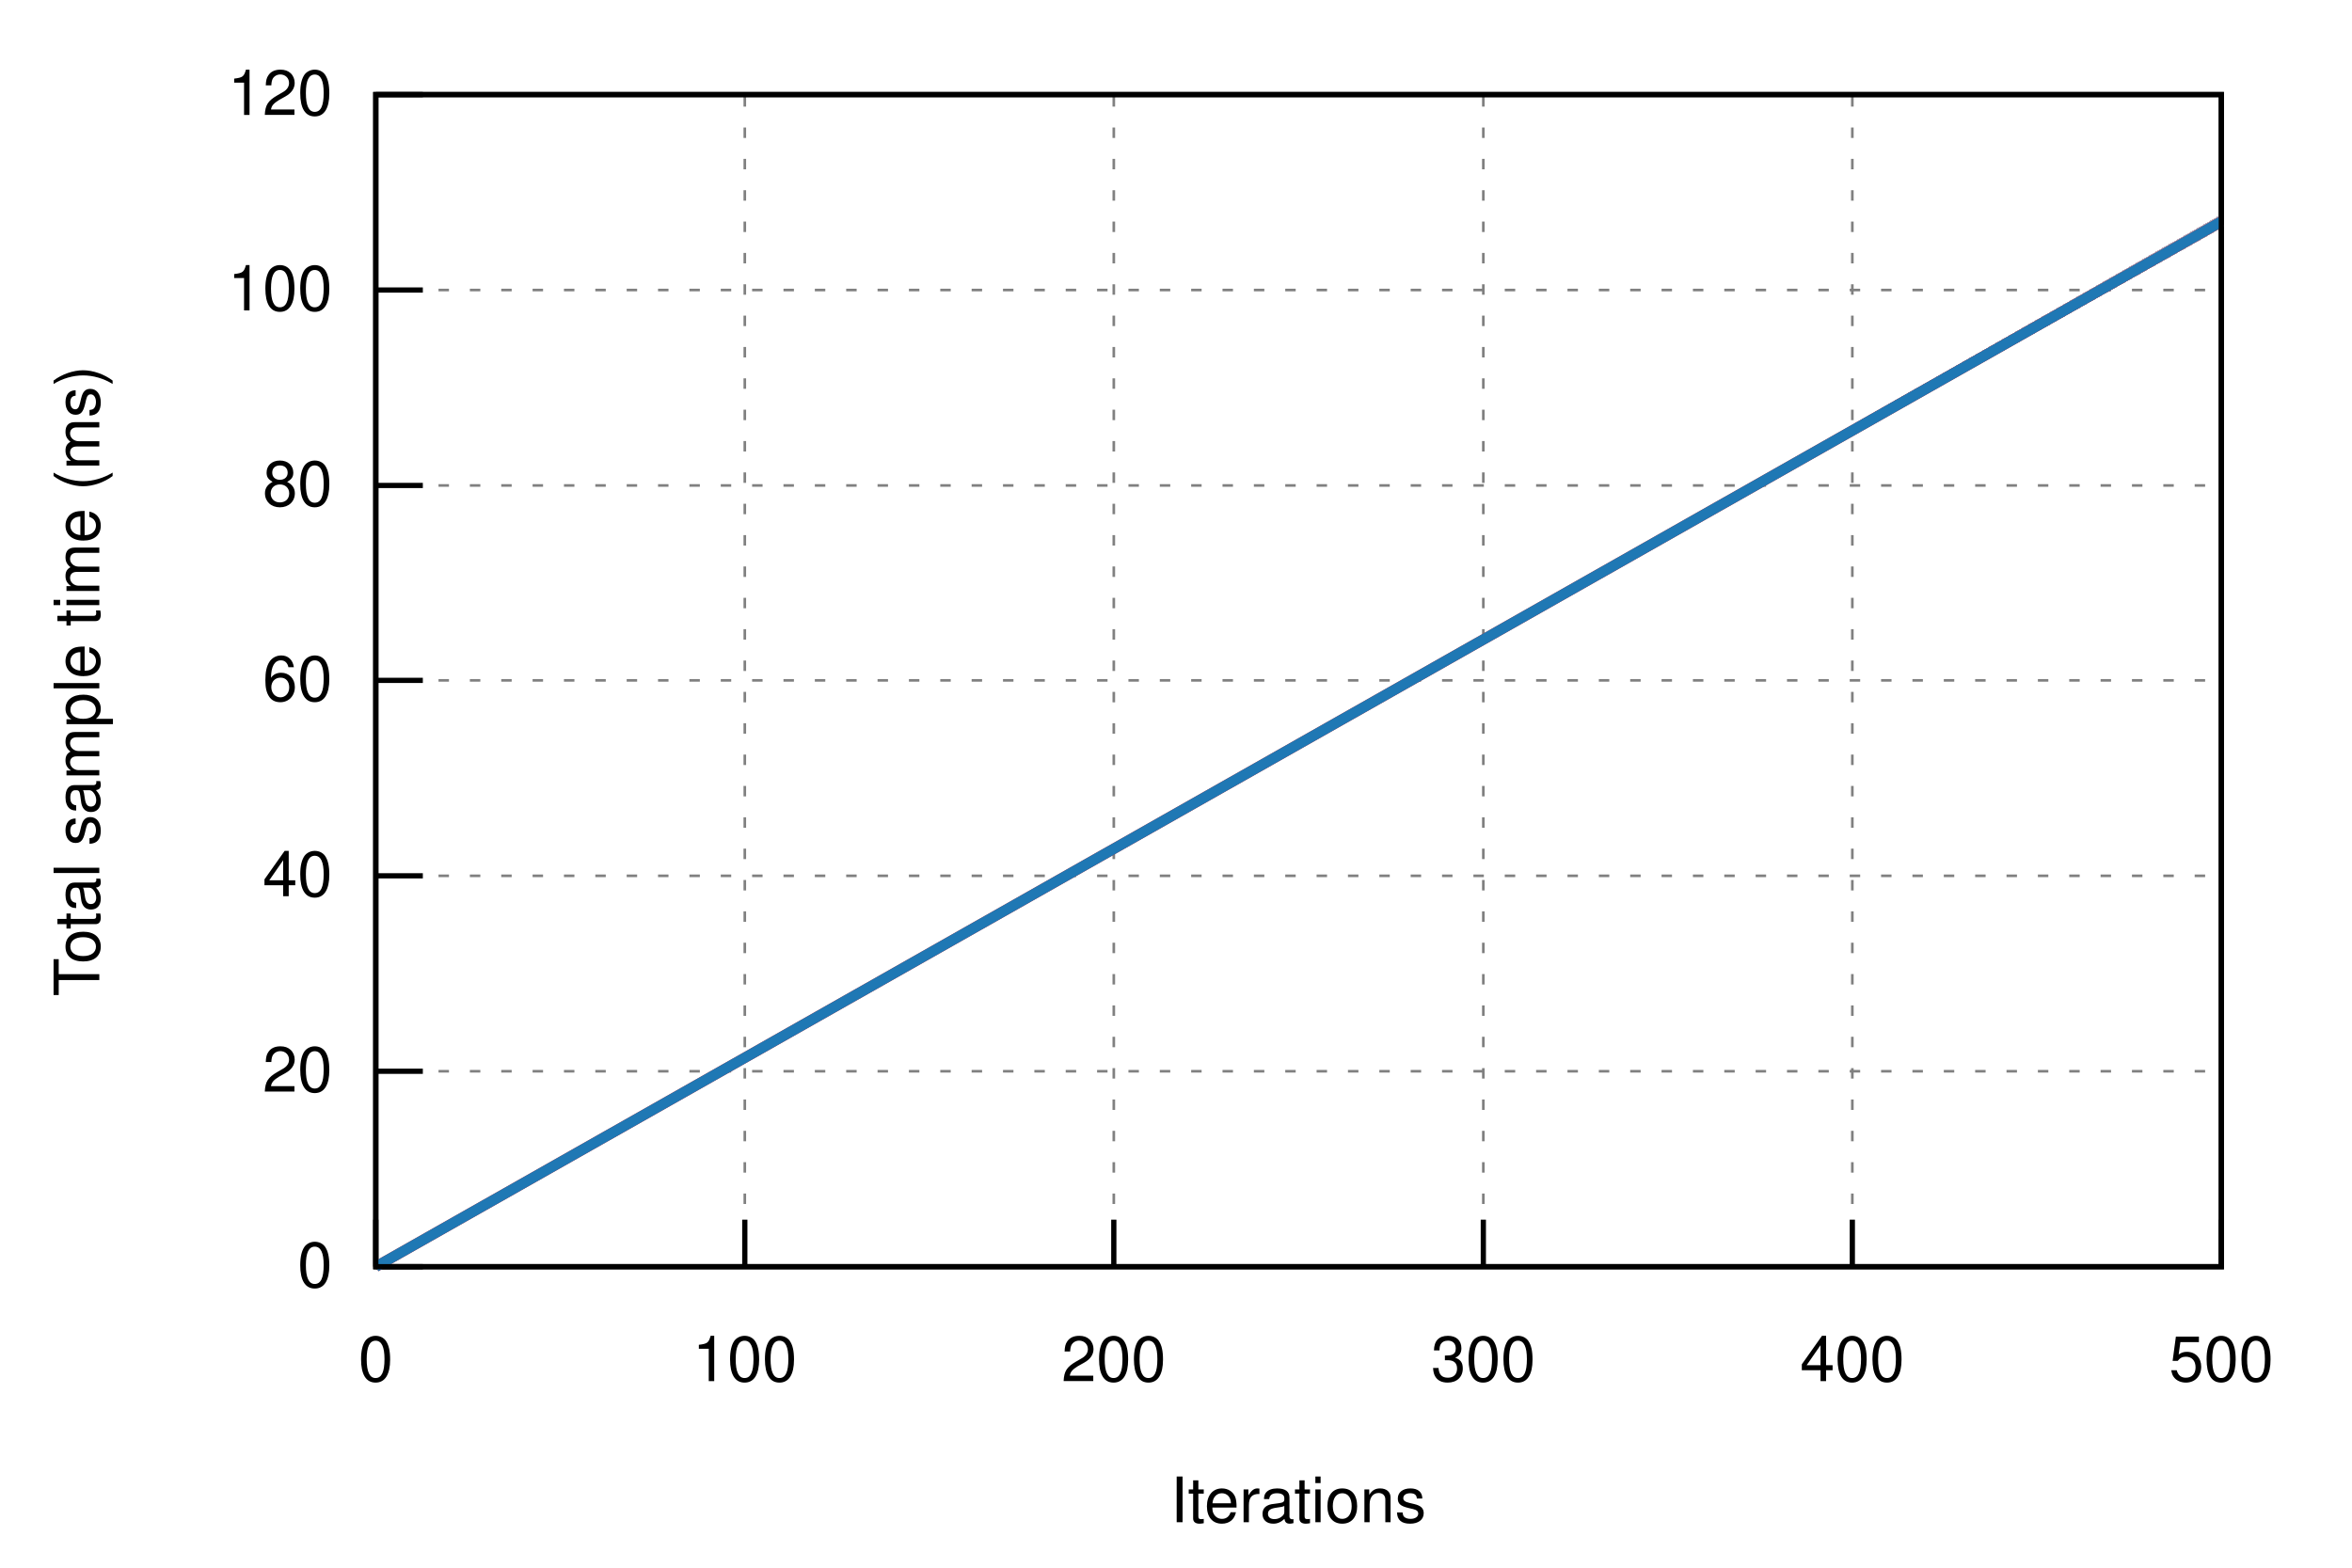
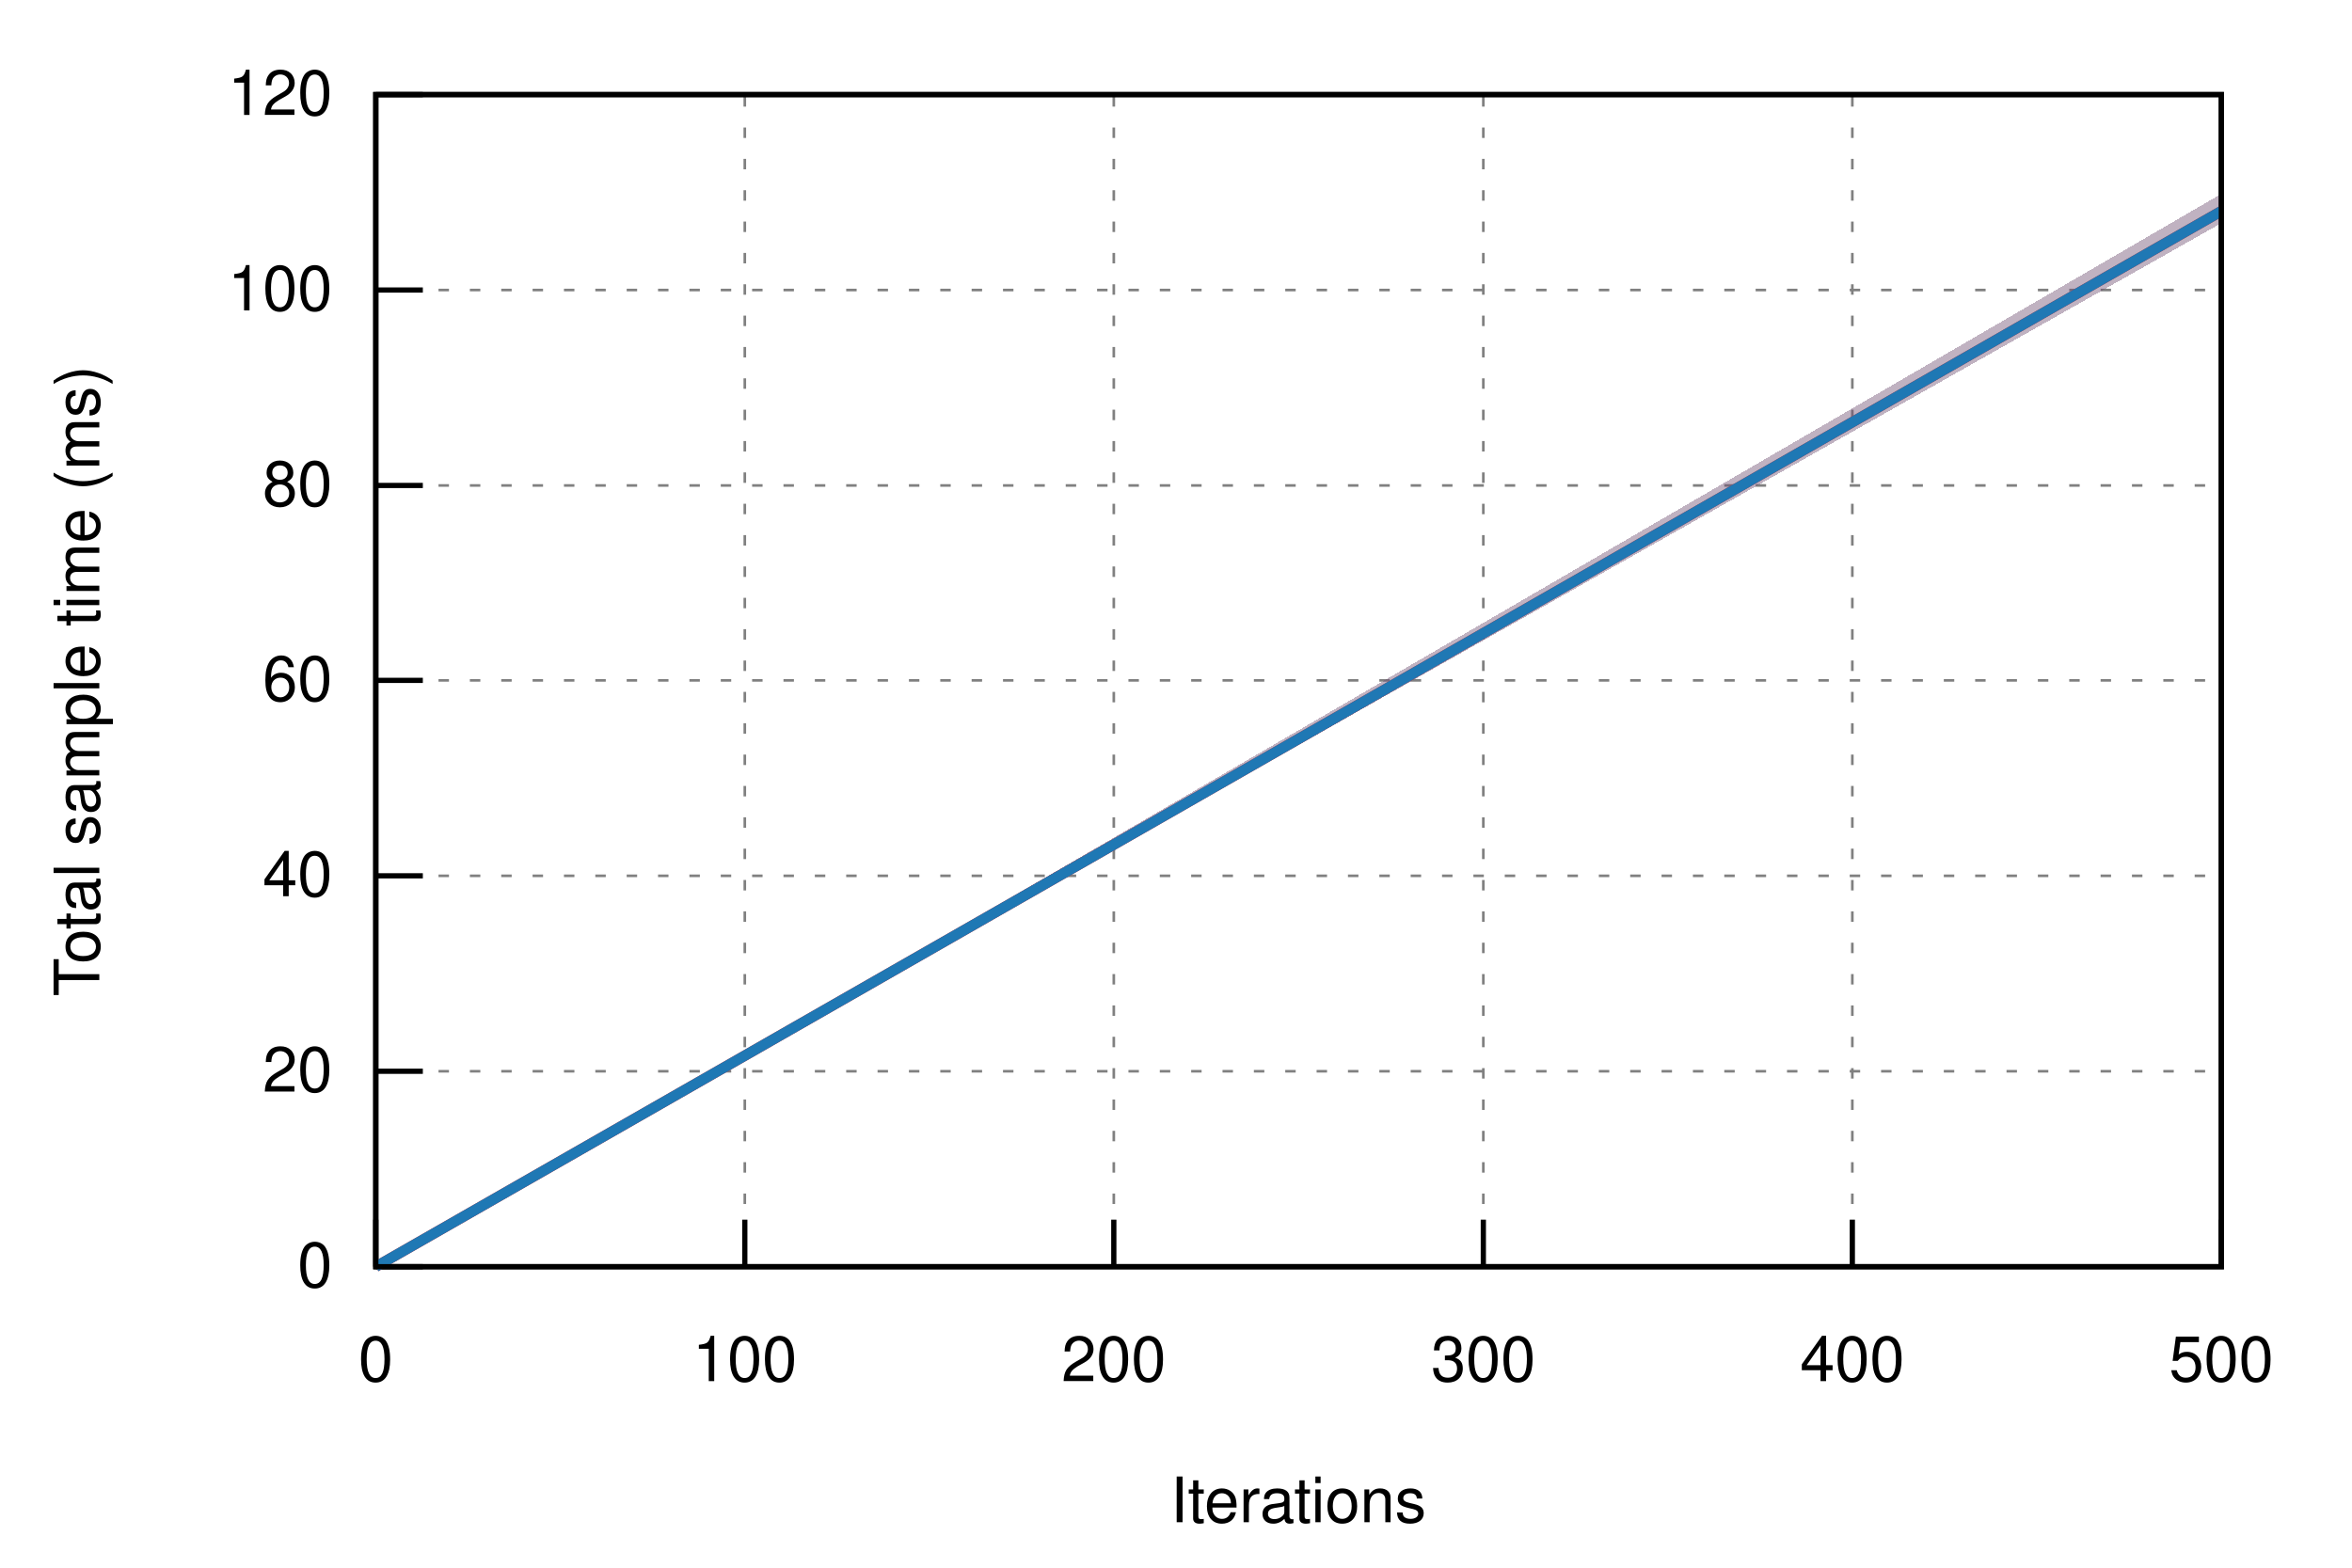
<svg xmlns="http://www.w3.org/2000/svg" xmlns:xlink="http://www.w3.org/1999/xlink" viewBox="0 0 450 300">
  <g id="gnuplot_canvas">
    <rect x="0" y="0" width="450" height="300" fill="none" />
    <defs>
      <circle id="gpDot" r="0.5" stroke-width="0.5" stroke="currentColor" />
      <path id="gpPt0" stroke-width="0.222" stroke="currentColor" d="M-1,0 h2 M0,-1 v2" />
      <path id="gpPt1" stroke-width="0.222" stroke="currentColor" d="M-1,-1 L1,1 M1,-1 L-1,1" />
      <path id="gpPt2" stroke-width="0.222" stroke="currentColor" d="M-1,0 L1,0 M0,-1 L0,1 M-1,-1 L1,1 M-1,1 L1,-1" />
      <rect id="gpPt3" stroke-width="0.222" stroke="currentColor" x="-1" y="-1" width="2" height="2" />
      <rect id="gpPt4" stroke-width="0.222" stroke="currentColor" fill="currentColor" x="-1" y="-1" width="2" height="2" />
      <circle id="gpPt5" stroke-width="0.222" stroke="currentColor" cx="0" cy="0" r="1" />
      <use xlink:href="#gpPt5" id="gpPt6" fill="currentColor" stroke="none" />
      <path id="gpPt7" stroke-width="0.222" stroke="currentColor" d="M0,-1.33 L-1.33,0.67 L1.33,0.67 z" />
      <use xlink:href="#gpPt7" id="gpPt8" fill="currentColor" stroke="none" />
      <use xlink:href="#gpPt7" id="gpPt9" stroke="currentColor" transform="rotate(180)" />
      <use xlink:href="#gpPt9" id="gpPt10" fill="currentColor" stroke="none" />
      <use xlink:href="#gpPt3" id="gpPt11" stroke="currentColor" transform="rotate(45)" />
      <use xlink:href="#gpPt11" id="gpPt12" fill="currentColor" stroke="none" />
      <path id="gpPt13" stroke-width="0.222" stroke="currentColor" d="M0,1.330 L1.265,0.411 L0.782,-1.067 L-0.782,-1.076 L-1.265,0.411 z" />
      <use xlink:href="#gpPt13" id="gpPt14" fill="currentColor" stroke="none" />
      <filter id="textbox" filterUnits="objectBoundingBox" x="0" y="0" height="1" width="1">
        <feFlood flood-color="white" flood-opacity="1" result="bgnd" />
        <feComposite in="SourceGraphic" in2="bgnd" operator="atop" />
      </filter>
      <filter id="greybox" filterUnits="objectBoundingBox" x="0" y="0" height="1" width="1">
        <feFlood flood-color="lightgrey" flood-opacity="1" result="grey" />
        <feComposite in="SourceGraphic" in2="grey" operator="atop" />
      </filter>
    </defs>
    <g fill="none" color="white" stroke="currentColor" stroke-width="1.00" stroke-linecap="butt" stroke-linejoin="miter">
</g>
    <g fill="none" color="black" stroke="currentColor" stroke-width="1.00" stroke-linecap="butt" stroke-linejoin="miter">
</g>
    <g fill="none" color="black" stroke="black" stroke-width="0.50" stroke-linecap="butt" stroke-linejoin="miter">
</g>
    <g fill="none" color="gray" stroke="currentColor" stroke-width="0.50" stroke-linecap="butt" stroke-linejoin="miter">
      <path stroke="gray" stroke-dasharray="2,4" class="gridline" d="M71.9,242.4 L425.0,242.4  " />
    </g>
    <g fill="none" color="gray" stroke="gray" stroke-width="1.00" stroke-linecap="butt" stroke-linejoin="miter">
</g>
    <g fill="none" color="black" stroke="currentColor" stroke-width="1.00" stroke-linecap="butt" stroke-linejoin="miter">
      <path stroke="black" d="M71.9,242.4 L80.9,242.4  " />
      <g transform="translate(63.6,246.3)" stroke="none" fill="black" font-family="Helvetica" font-size="12.00" text-anchor="end">
        <text>
          <tspan font-family="Helvetica"> 0</tspan>
        </text>
      </g>
    </g>
    <g fill="none" color="black" stroke="currentColor" stroke-width="1.00" stroke-linecap="butt" stroke-linejoin="miter">
</g>
    <g fill="none" color="black" stroke="black" stroke-width="0.50" stroke-linecap="butt" stroke-linejoin="miter">
</g>
    <g fill="none" color="gray" stroke="currentColor" stroke-width="0.50" stroke-linecap="butt" stroke-linejoin="miter">
      <path stroke="gray" stroke-dasharray="2,4" class="gridline" d="M71.9,205.0 L425.0,205.0  " />
    </g>
    <g fill="none" color="gray" stroke="gray" stroke-width="1.00" stroke-linecap="butt" stroke-linejoin="miter">
</g>
    <g fill="none" color="black" stroke="currentColor" stroke-width="1.00" stroke-linecap="butt" stroke-linejoin="miter">
      <path stroke="black" d="M71.9,205.0 L80.9,205.0  " />
      <g transform="translate(63.6,208.9)" stroke="none" fill="black" font-family="Helvetica" font-size="12.00" text-anchor="end">
        <text>
          <tspan font-family="Helvetica"> 20</tspan>
        </text>
      </g>
    </g>
    <g fill="none" color="black" stroke="currentColor" stroke-width="1.00" stroke-linecap="butt" stroke-linejoin="miter">
</g>
    <g fill="none" color="black" stroke="black" stroke-width="0.50" stroke-linecap="butt" stroke-linejoin="miter">
</g>
    <g fill="none" color="gray" stroke="currentColor" stroke-width="0.50" stroke-linecap="butt" stroke-linejoin="miter">
      <path stroke="gray" stroke-dasharray="2,4" class="gridline" d="M71.9,167.6 L425.0,167.6  " />
    </g>
    <g fill="none" color="gray" stroke="gray" stroke-width="1.00" stroke-linecap="butt" stroke-linejoin="miter">
</g>
    <g fill="none" color="black" stroke="currentColor" stroke-width="1.00" stroke-linecap="butt" stroke-linejoin="miter">
      <path stroke="black" d="M71.9,167.6 L80.9,167.6  " />
      <g transform="translate(63.6,171.5)" stroke="none" fill="black" font-family="Helvetica" font-size="12.00" text-anchor="end">
        <text>
          <tspan font-family="Helvetica"> 40</tspan>
        </text>
      </g>
    </g>
    <g fill="none" color="black" stroke="currentColor" stroke-width="1.00" stroke-linecap="butt" stroke-linejoin="miter">
</g>
    <g fill="none" color="black" stroke="black" stroke-width="0.50" stroke-linecap="butt" stroke-linejoin="miter">
</g>
    <g fill="none" color="gray" stroke="currentColor" stroke-width="0.50" stroke-linecap="butt" stroke-linejoin="miter">
      <path stroke="gray" stroke-dasharray="2,4" class="gridline" d="M71.9,130.2 L425.0,130.2  " />
    </g>
    <g fill="none" color="gray" stroke="gray" stroke-width="1.00" stroke-linecap="butt" stroke-linejoin="miter">
</g>
    <g fill="none" color="black" stroke="currentColor" stroke-width="1.00" stroke-linecap="butt" stroke-linejoin="miter">
      <path stroke="black" d="M71.9,130.2 L80.9,130.2  " />
      <g transform="translate(63.6,134.1)" stroke="none" fill="black" font-family="Helvetica" font-size="12.00" text-anchor="end">
        <text>
          <tspan font-family="Helvetica"> 60</tspan>
        </text>
      </g>
    </g>
    <g fill="none" color="black" stroke="currentColor" stroke-width="1.00" stroke-linecap="butt" stroke-linejoin="miter">
</g>
    <g fill="none" color="black" stroke="black" stroke-width="0.50" stroke-linecap="butt" stroke-linejoin="miter">
</g>
    <g fill="none" color="gray" stroke="currentColor" stroke-width="0.50" stroke-linecap="butt" stroke-linejoin="miter">
      <path stroke="gray" stroke-dasharray="2,4" class="gridline" d="M71.9,92.9 L425.0,92.9  " />
    </g>
    <g fill="none" color="gray" stroke="gray" stroke-width="1.00" stroke-linecap="butt" stroke-linejoin="miter">
</g>
    <g fill="none" color="black" stroke="currentColor" stroke-width="1.00" stroke-linecap="butt" stroke-linejoin="miter">
      <path stroke="black" d="M71.9,92.9 L80.9,92.9  " />
      <g transform="translate(63.6,96.8)" stroke="none" fill="black" font-family="Helvetica" font-size="12.00" text-anchor="end">
        <text>
          <tspan font-family="Helvetica"> 80</tspan>
        </text>
      </g>
    </g>
    <g fill="none" color="black" stroke="currentColor" stroke-width="1.00" stroke-linecap="butt" stroke-linejoin="miter">
</g>
    <g fill="none" color="black" stroke="black" stroke-width="0.50" stroke-linecap="butt" stroke-linejoin="miter">
</g>
    <g fill="none" color="gray" stroke="currentColor" stroke-width="0.50" stroke-linecap="butt" stroke-linejoin="miter">
      <path stroke="gray" stroke-dasharray="2,4" class="gridline" d="M71.9,55.5 L425.0,55.5  " />
    </g>
    <g fill="none" color="gray" stroke="gray" stroke-width="1.00" stroke-linecap="butt" stroke-linejoin="miter">
</g>
    <g fill="none" color="black" stroke="currentColor" stroke-width="1.00" stroke-linecap="butt" stroke-linejoin="miter">
      <path stroke="black" d="M71.9,55.5 L80.9,55.5  " />
      <g transform="translate(63.6,59.4)" stroke="none" fill="black" font-family="Helvetica" font-size="12.00" text-anchor="end">
        <text>
          <tspan font-family="Helvetica"> 100</tspan>
        </text>
      </g>
    </g>
    <g fill="none" color="black" stroke="currentColor" stroke-width="1.00" stroke-linecap="butt" stroke-linejoin="miter">
</g>
    <g fill="none" color="black" stroke="black" stroke-width="0.50" stroke-linecap="butt" stroke-linejoin="miter">
</g>
    <g fill="none" color="gray" stroke="currentColor" stroke-width="0.50" stroke-linecap="butt" stroke-linejoin="miter">
      <path stroke="gray" stroke-dasharray="2,4" class="gridline" d="M71.9,18.1 L425.0,18.1  " />
    </g>
    <g fill="none" color="gray" stroke="gray" stroke-width="1.00" stroke-linecap="butt" stroke-linejoin="miter">
</g>
    <g fill="none" color="black" stroke="currentColor" stroke-width="1.00" stroke-linecap="butt" stroke-linejoin="miter">
      <path stroke="black" d="M71.9,18.1 L80.9,18.1  " />
      <g transform="translate(63.6,22.0)" stroke="none" fill="black" font-family="Helvetica" font-size="12.00" text-anchor="end">
        <text>
          <tspan font-family="Helvetica"> 120</tspan>
        </text>
      </g>
    </g>
    <g fill="none" color="black" stroke="currentColor" stroke-width="1.00" stroke-linecap="butt" stroke-linejoin="miter">
</g>
    <g fill="none" color="black" stroke="black" stroke-width="0.50" stroke-linecap="butt" stroke-linejoin="miter">
</g>
    <g fill="none" color="gray" stroke="currentColor" stroke-width="0.50" stroke-linecap="butt" stroke-linejoin="miter">
      <path stroke="gray" stroke-dasharray="2,4" class="gridline" d="M71.9,242.4 L71.9,18.1  " />
    </g>
    <g fill="none" color="gray" stroke="gray" stroke-width="1.00" stroke-linecap="butt" stroke-linejoin="miter">
</g>
    <g fill="none" color="black" stroke="currentColor" stroke-width="1.00" stroke-linecap="butt" stroke-linejoin="miter">
      <path stroke="black" d="M71.9,242.4 L71.9,233.4  " />
      <g transform="translate(71.9,264.3)" stroke="none" fill="black" font-family="Helvetica" font-size="12.00" text-anchor="middle">
        <text>
          <tspan font-family="Helvetica"> 0</tspan>
        </text>
      </g>
    </g>
    <g fill="none" color="black" stroke="currentColor" stroke-width="1.00" stroke-linecap="butt" stroke-linejoin="miter">
</g>
    <g fill="none" color="black" stroke="black" stroke-width="0.50" stroke-linecap="butt" stroke-linejoin="miter">
</g>
    <g fill="none" color="gray" stroke="currentColor" stroke-width="0.50" stroke-linecap="butt" stroke-linejoin="miter">
      <path stroke="gray" stroke-dasharray="2,4" class="gridline" d="M142.5,242.4 L142.5,18.1  " />
    </g>
    <g fill="none" color="gray" stroke="gray" stroke-width="1.00" stroke-linecap="butt" stroke-linejoin="miter">
</g>
    <g fill="none" color="black" stroke="currentColor" stroke-width="1.00" stroke-linecap="butt" stroke-linejoin="miter">
      <path stroke="black" d="M142.5,242.4 L142.5,233.4  " />
      <g transform="translate(142.5,264.3)" stroke="none" fill="black" font-family="Helvetica" font-size="12.00" text-anchor="middle">
        <text>
          <tspan font-family="Helvetica"> 100</tspan>
        </text>
      </g>
    </g>
    <g fill="none" color="black" stroke="currentColor" stroke-width="1.00" stroke-linecap="butt" stroke-linejoin="miter">
</g>
    <g fill="none" color="black" stroke="black" stroke-width="0.50" stroke-linecap="butt" stroke-linejoin="miter">
</g>
    <g fill="none" color="gray" stroke="currentColor" stroke-width="0.50" stroke-linecap="butt" stroke-linejoin="miter">
      <path stroke="gray" stroke-dasharray="2,4" class="gridline" d="M213.1,242.4 L213.1,18.1  " />
    </g>
    <g fill="none" color="gray" stroke="gray" stroke-width="1.00" stroke-linecap="butt" stroke-linejoin="miter">
</g>
    <g fill="none" color="black" stroke="currentColor" stroke-width="1.00" stroke-linecap="butt" stroke-linejoin="miter">
      <path stroke="black" d="M213.1,242.4 L213.1,233.4  " />
      <g transform="translate(213.1,264.3)" stroke="none" fill="black" font-family="Helvetica" font-size="12.00" text-anchor="middle">
        <text>
          <tspan font-family="Helvetica"> 200</tspan>
        </text>
      </g>
    </g>
    <g fill="none" color="black" stroke="currentColor" stroke-width="1.00" stroke-linecap="butt" stroke-linejoin="miter">
</g>
    <g fill="none" color="black" stroke="black" stroke-width="0.50" stroke-linecap="butt" stroke-linejoin="miter">
</g>
    <g fill="none" color="gray" stroke="currentColor" stroke-width="0.50" stroke-linecap="butt" stroke-linejoin="miter">
      <path stroke="gray" stroke-dasharray="2,4" class="gridline" d="M283.8,242.4 L283.8,18.1  " />
    </g>
    <g fill="none" color="gray" stroke="gray" stroke-width="1.00" stroke-linecap="butt" stroke-linejoin="miter">
</g>
    <g fill="none" color="black" stroke="currentColor" stroke-width="1.00" stroke-linecap="butt" stroke-linejoin="miter">
      <path stroke="black" d="M283.8,242.4 L283.8,233.4  " />
      <g transform="translate(283.8,264.3)" stroke="none" fill="black" font-family="Helvetica" font-size="12.00" text-anchor="middle">
        <text>
          <tspan font-family="Helvetica"> 300</tspan>
        </text>
      </g>
    </g>
    <g fill="none" color="black" stroke="currentColor" stroke-width="1.00" stroke-linecap="butt" stroke-linejoin="miter">
</g>
    <g fill="none" color="black" stroke="black" stroke-width="0.50" stroke-linecap="butt" stroke-linejoin="miter">
</g>
    <g fill="none" color="gray" stroke="currentColor" stroke-width="0.50" stroke-linecap="butt" stroke-linejoin="miter">
      <path stroke="gray" stroke-dasharray="2,4" class="gridline" d="M354.4,242.4 L354.4,18.1  " />
    </g>
    <g fill="none" color="gray" stroke="gray" stroke-width="1.00" stroke-linecap="butt" stroke-linejoin="miter">
</g>
    <g fill="none" color="black" stroke="currentColor" stroke-width="1.00" stroke-linecap="butt" stroke-linejoin="miter">
      <path stroke="black" d="M354.4,242.4 L354.4,233.4  " />
      <g transform="translate(354.4,264.3)" stroke="none" fill="black" font-family="Helvetica" font-size="12.00" text-anchor="middle">
        <text>
          <tspan font-family="Helvetica"> 400</tspan>
        </text>
      </g>
    </g>
    <g fill="none" color="black" stroke="currentColor" stroke-width="1.00" stroke-linecap="butt" stroke-linejoin="miter">
</g>
    <g fill="none" color="black" stroke="black" stroke-width="0.50" stroke-linecap="butt" stroke-linejoin="miter">
</g>
    <g fill="none" color="gray" stroke="currentColor" stroke-width="0.50" stroke-linecap="butt" stroke-linejoin="miter">
      <path stroke="gray" stroke-dasharray="2,4" class="gridline" d="M425.0,242.4 L425.0,18.1  " />
    </g>
    <g fill="none" color="gray" stroke="gray" stroke-width="1.00" stroke-linecap="butt" stroke-linejoin="miter">
</g>
    <g fill="none" color="black" stroke="currentColor" stroke-width="1.00" stroke-linecap="butt" stroke-linejoin="miter">
      <path stroke="black" d="M425.0,242.4 L425.0,233.4  " />
      <g transform="translate(425.0,264.3)" stroke="none" fill="black" font-family="Helvetica" font-size="12.00" text-anchor="middle">
        <text>
          <tspan font-family="Helvetica"> 500</tspan>
        </text>
      </g>
    </g>
    <g fill="none" color="black" stroke="currentColor" stroke-width="1.00" stroke-linecap="butt" stroke-linejoin="miter">
</g>
    <g fill="none" color="black" stroke="currentColor" stroke-width="1.00" stroke-linecap="butt" stroke-linejoin="miter">
      <path stroke="black" d="M71.9,18.1 L71.9,242.4 L425.0,242.4 L425.0,18.1 L71.9,18.1 Z  " />
    </g>
    <g fill="none" color="black" stroke="currentColor" stroke-width="1.00" stroke-linecap="butt" stroke-linejoin="miter">
      <g transform="translate(19.0,130.3) rotate(270)" stroke="none" fill="black" font-family="Helvetica" font-size="12.00" text-anchor="middle">
        <text>
          <tspan font-family="Helvetica">Total sample time (ms)</tspan>
        </text>
      </g>
    </g>
    <g fill="none" color="black" stroke="currentColor" stroke-width="1.00" stroke-linecap="butt" stroke-linejoin="miter">
      <g transform="translate(248.4,291.3)" stroke="none" fill="black" font-family="Helvetica" font-size="12.00" text-anchor="middle">
        <text>
          <tspan font-family="Helvetica">Iterations</tspan>
        </text>
      </g>
    </g>
    <g fill="none" color="black" stroke="currentColor" stroke-width="1.00" stroke-linecap="butt" stroke-linejoin="miter">
</g>
    <g id="gnuplot_plot_1">
      <g fill="none" color="black" stroke="currentColor" stroke-width="1.00" stroke-linecap="butt" stroke-linejoin="miter">
        <g stroke="none" shape-rendering="crispEdges">
          <polygon fill="rgb(227,  26,  28)" fill-opacity="0.25" points="71.9,242.4 71.9,242.4 71.9,242.4 " />
-           <polygon fill="rgb(227,  26,  28)" fill-opacity="0.25" points="71.9,242.4 425.0,43.7 425.0,41.0 " />
+           <polygon fill="rgb(227,  26,  28)" fill-opacity="0.25" points="71.9,242.4 425.0,42.7 425.0,37.1 " />
        </g>
      </g>
    </g>
    <g id="gnuplot_plot_2">
      <g fill="none" color="black" stroke="currentColor" stroke-width="1.00" stroke-linecap="butt" stroke-linejoin="miter">
        <g stroke="none" shape-rendering="crispEdges">
          <polygon fill="rgb( 31, 120, 180)" fill-opacity="0.25" points="71.9,242.4 71.9,242.4 71.9,242.4 " />
-           <polygon fill="rgb( 31, 120, 180)" fill-opacity="0.25" points="71.9,242.4 425.0,43.7 425.0,41.0 " />
+           <polygon fill="rgb( 31, 120, 180)" fill-opacity="0.25" points="71.9,242.4 425.0,42.7 425.0,37.1 " />
        </g>
      </g>
    </g>
    <g id="gnuplot_plot_3">
      <g fill="none" color="white" stroke="rgb( 31, 120, 180)" stroke-width="2.00" stroke-linecap="butt" stroke-linejoin="miter">
</g>
      <g fill="none" color="black" stroke="currentColor" stroke-width="2.00" stroke-linecap="butt" stroke-linejoin="miter">
-         <path stroke="rgb(227,  26,  28)" d="M71.9,242.4 L425.0,42.4  " />
+         <path stroke="rgb(227,  26,  28)" d="M71.9,242.4 L425.0,40.4  " />
      </g>
    </g>
    <g id="gnuplot_plot_4">
      <g fill="none" color="black" stroke="currentColor" stroke-width="2.00" stroke-linecap="butt" stroke-linejoin="miter">
-         <path stroke="rgb( 31, 120, 180)" d="M71.9,242.4 L425.0,42.4  " />
+         <path stroke="rgb( 31, 120, 180)" d="M71.9,242.4 L425.0,40.4  " />
      </g>
    </g>
    <g fill="none" color="black" stroke="currentColor" stroke-width="2.00" stroke-linecap="butt" stroke-linejoin="miter">
</g>
    <g fill="none" color="black" stroke="black" stroke-width="1.00" stroke-linecap="butt" stroke-linejoin="miter">
</g>
    <g fill="none" color="black" stroke="currentColor" stroke-width="1.00" stroke-linecap="butt" stroke-linejoin="miter">
      <path stroke="black" d="M71.9,18.1 L71.9,242.4 L425.0,242.4 L425.0,18.1 L71.9,18.1 Z  " />
    </g>
    <g fill="none" color="black" stroke="currentColor" stroke-width="1.00" stroke-linecap="butt" stroke-linejoin="miter">
</g>
  </g>
</svg>
